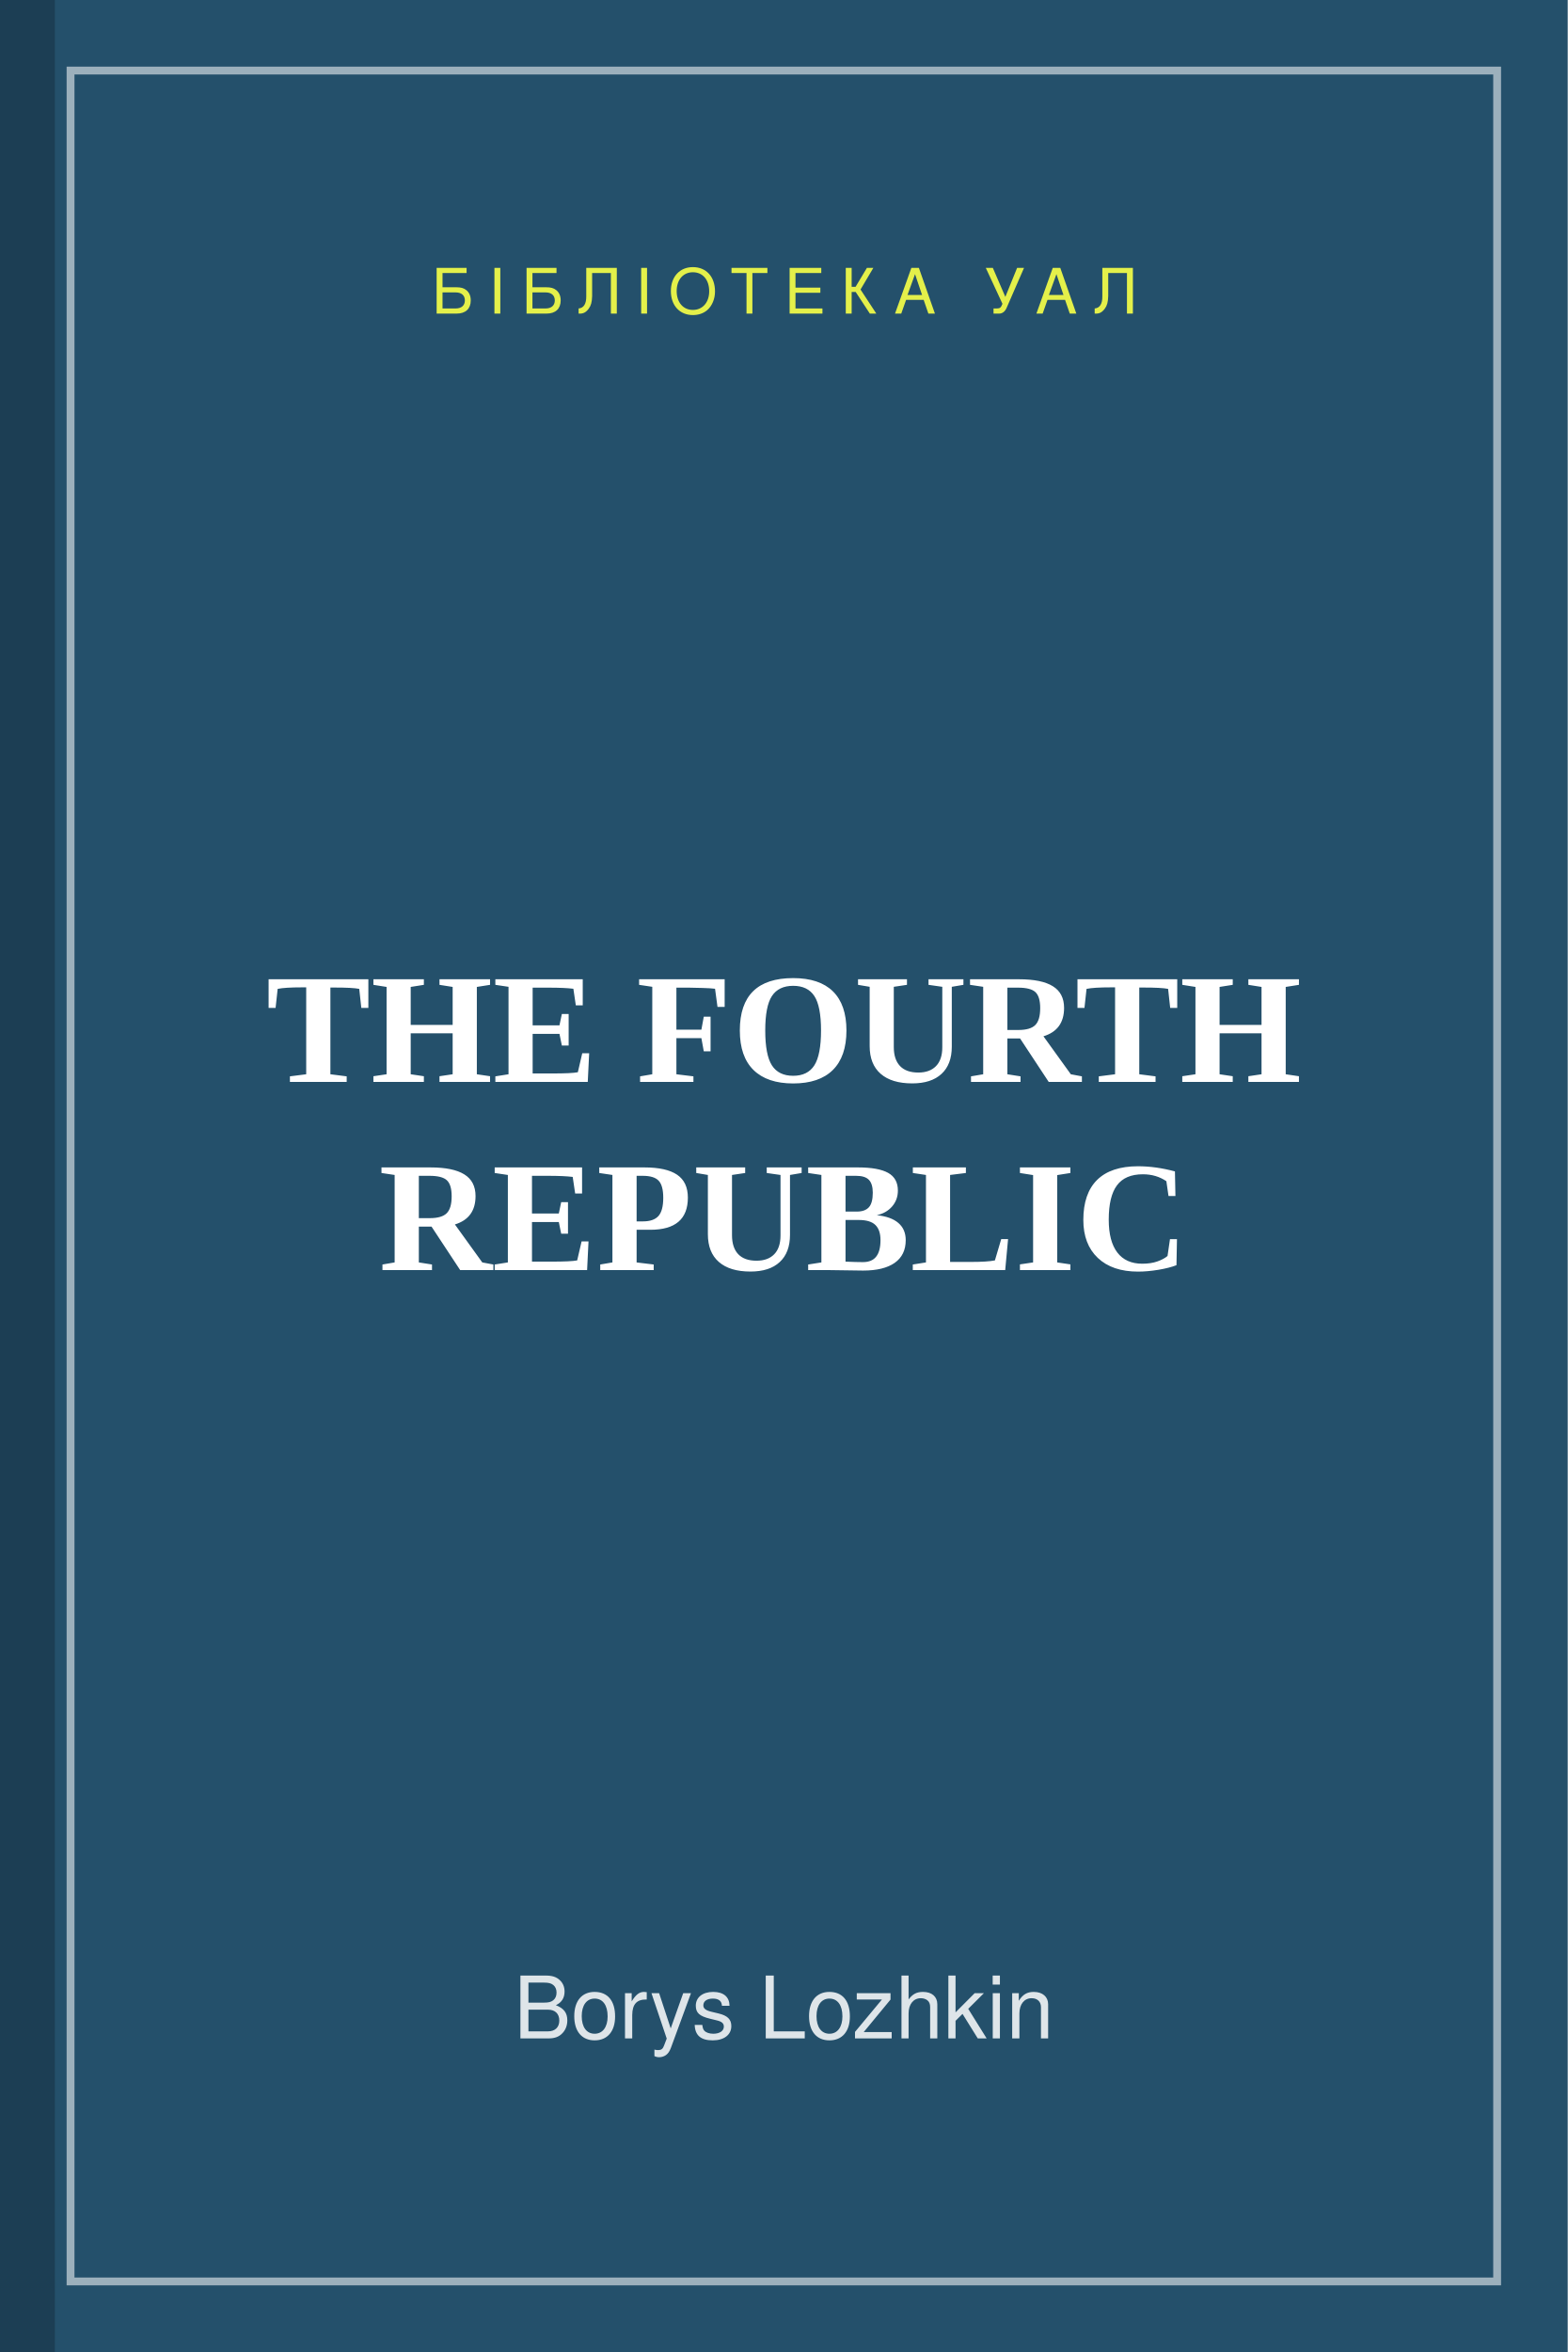
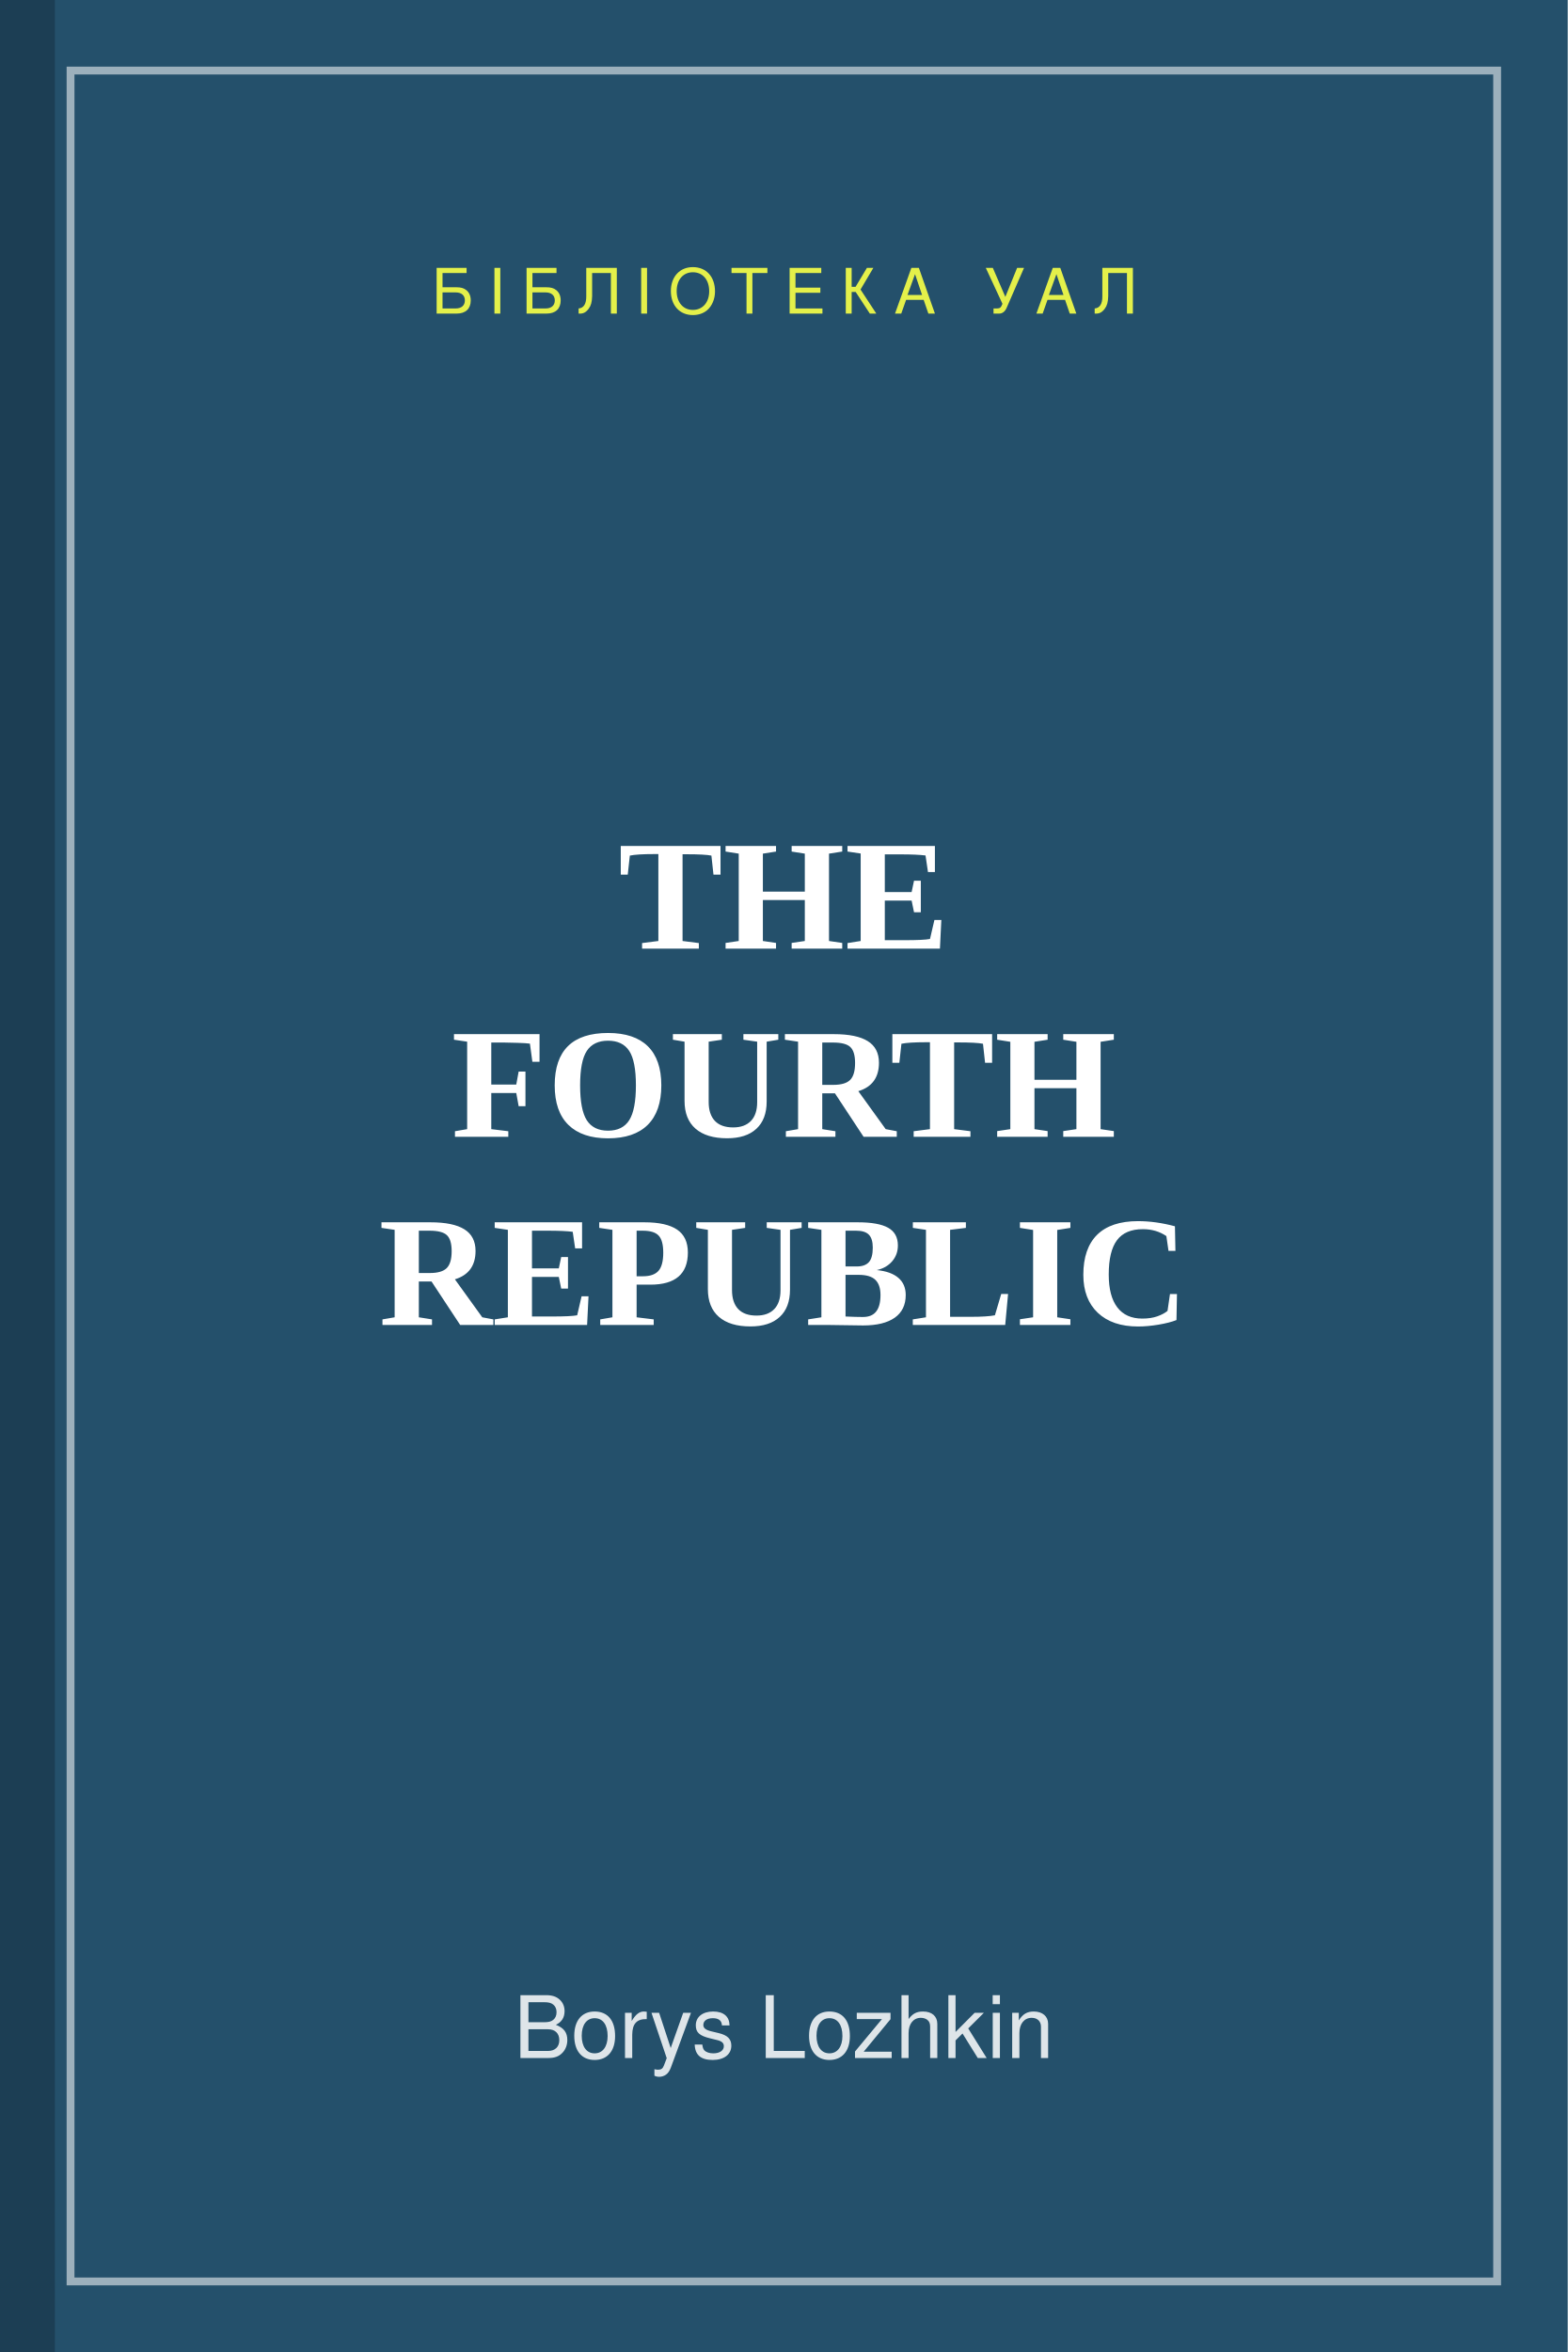
<svg xmlns="http://www.w3.org/2000/svg" viewBox="0 0 400 600" width="400" height="600">
  <rect width="400" height="600" fill="#24506b" />
  <rect x="18" y="18" width="364" height="564" fill="none" stroke="#fff" stroke-opacity=".55" stroke-width="2" />
  <rect x="0" y="0" width="14" height="600" fill="#000" fill-opacity=".22" />
  <g fill="#fff" font-family="Georgia, 'Times New Roman', serif" font-weight="700" text-anchor="middle">
-     <text x="200" y="276" font-size="40">THE FOURTH</text>
-     <text x="200" y="324" font-size="40">REPUBLIC</text>
+     <text x="200" y="242" font-size="40">THE</text>
+     <text x="200" y="290" font-size="40">FOURTH</text>
+     <text x="200" y="338" font-size="40">REPUBLIC</text>
  </g>
-   <text x="200" y="520" fill="#fff" fill-opacity=".85" font-family="Helvetica, Arial, sans-serif" font-size="22" text-anchor="middle">Borys Lozhkin</text>
+   <g fill="#fff" fill-opacity=".85" font-family="Helvetica, Arial, sans-serif" text-anchor="middle">
+     <text x="200" y="525" font-size="22">Borys Lozhkin</text>
+   </g>
  <text x="200" y="80" fill="#e4f04a" font-family="Helvetica, Arial, sans-serif" font-size="16" letter-spacing="4" text-anchor="middle">БІБЛІОТЕКА УАЛ</text>
</svg>
